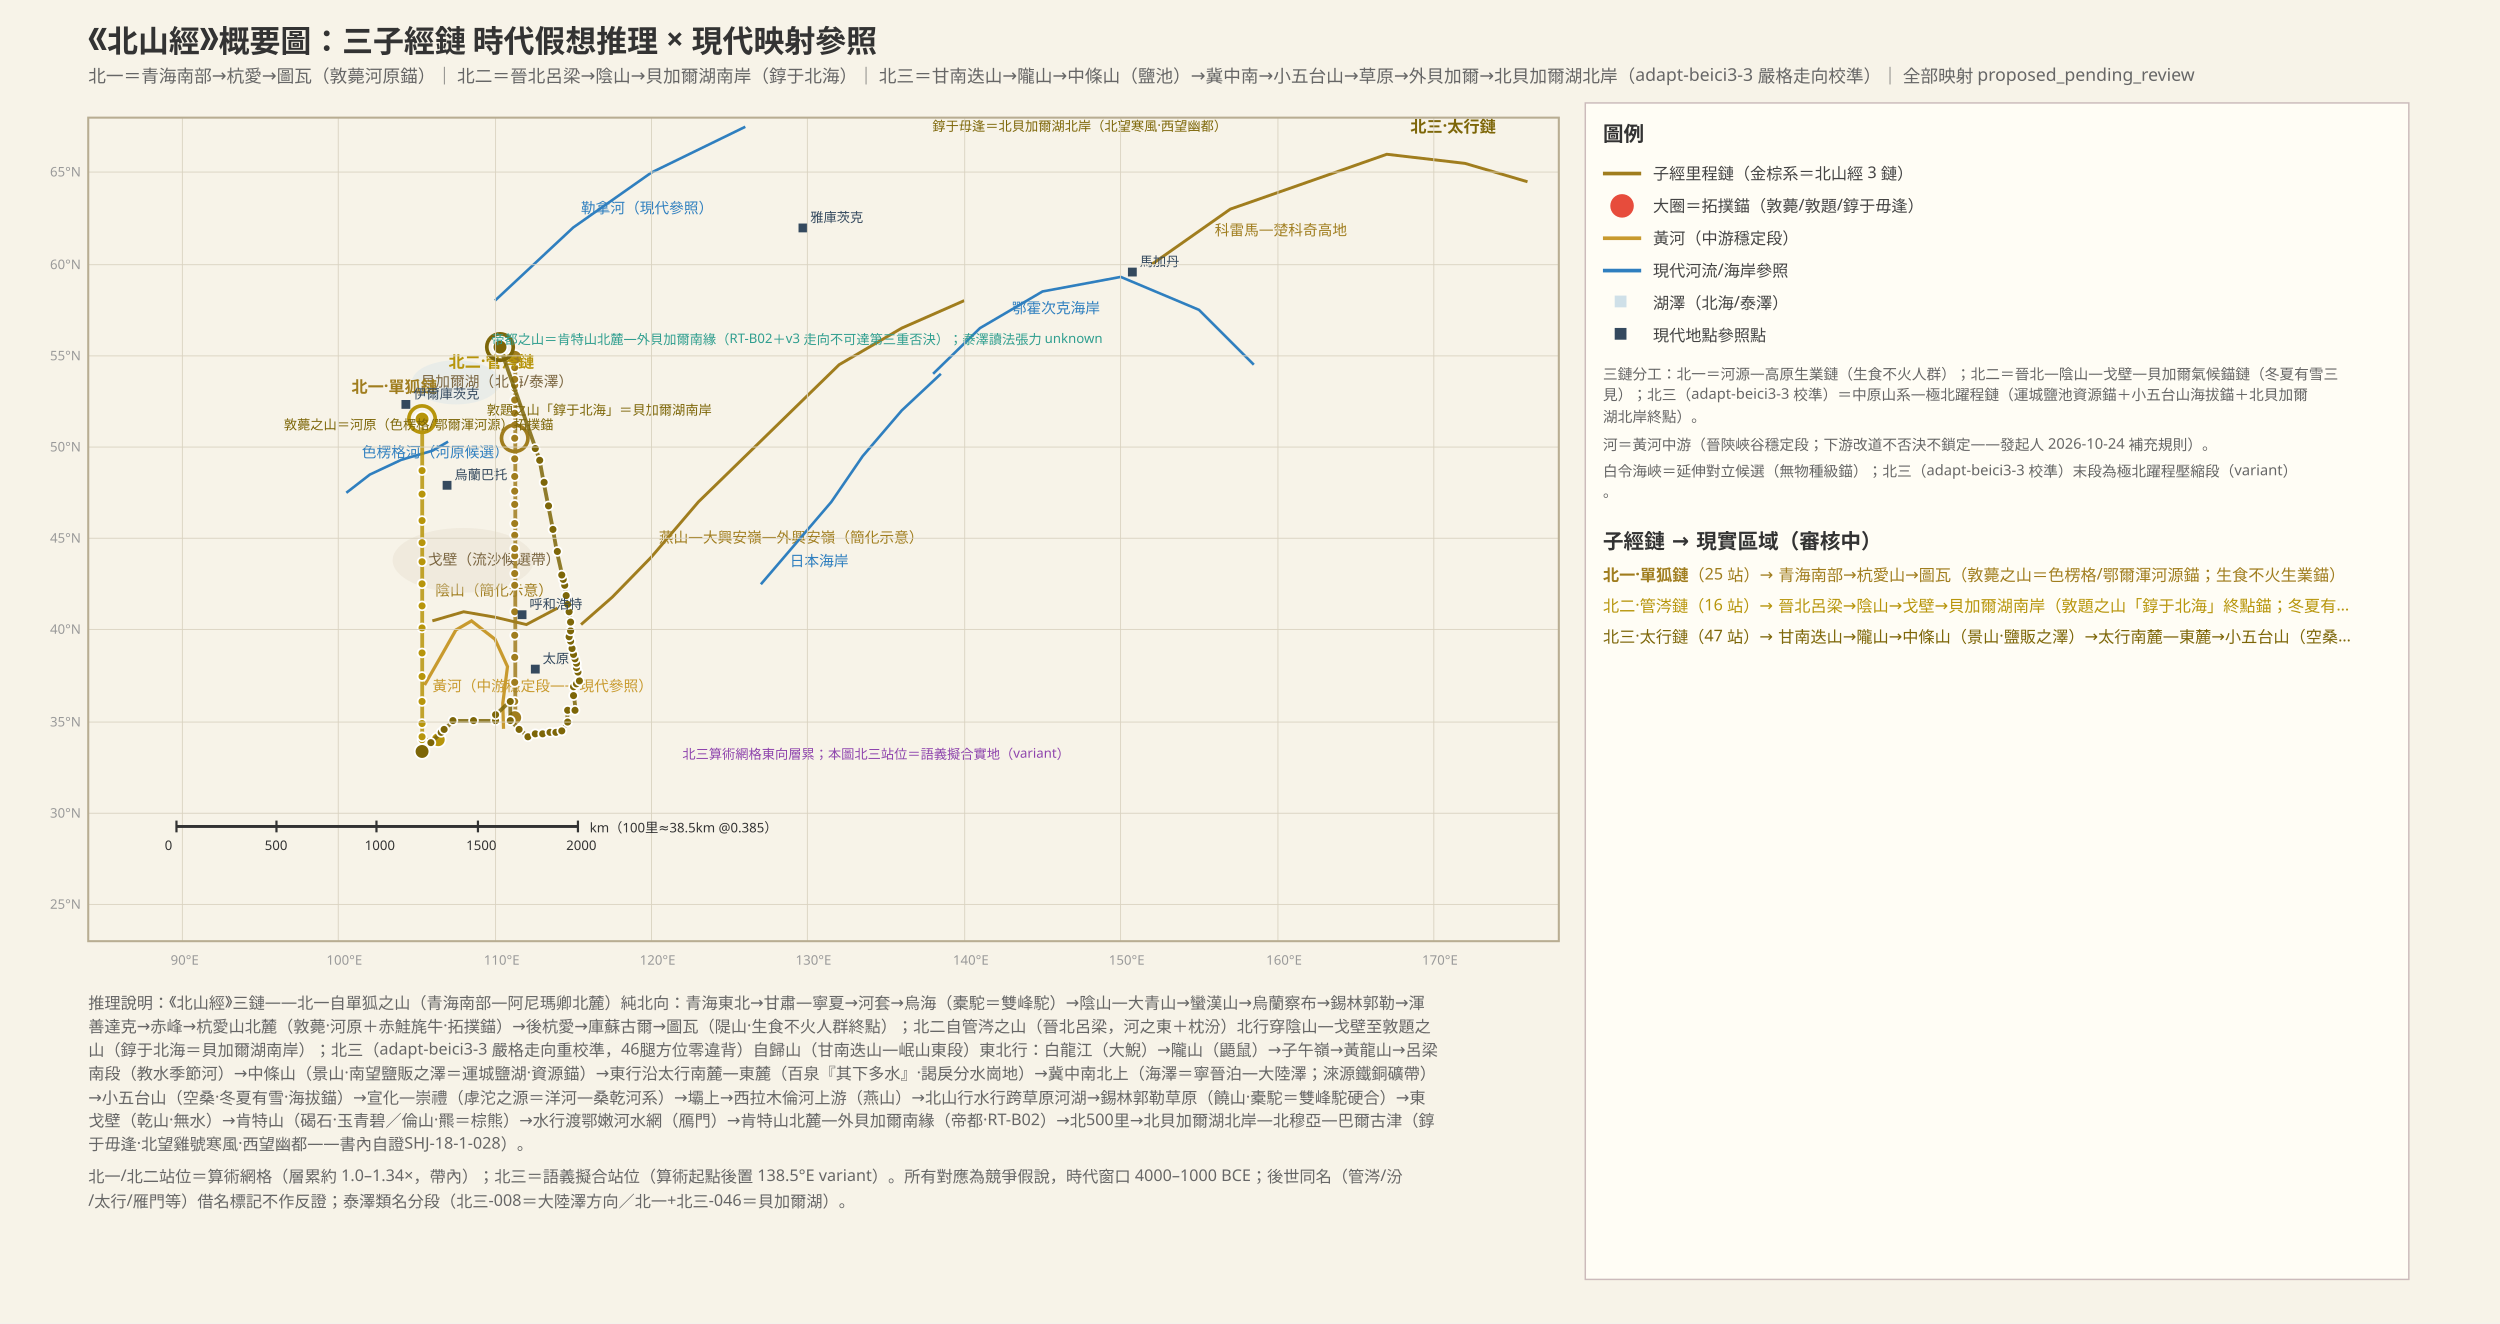
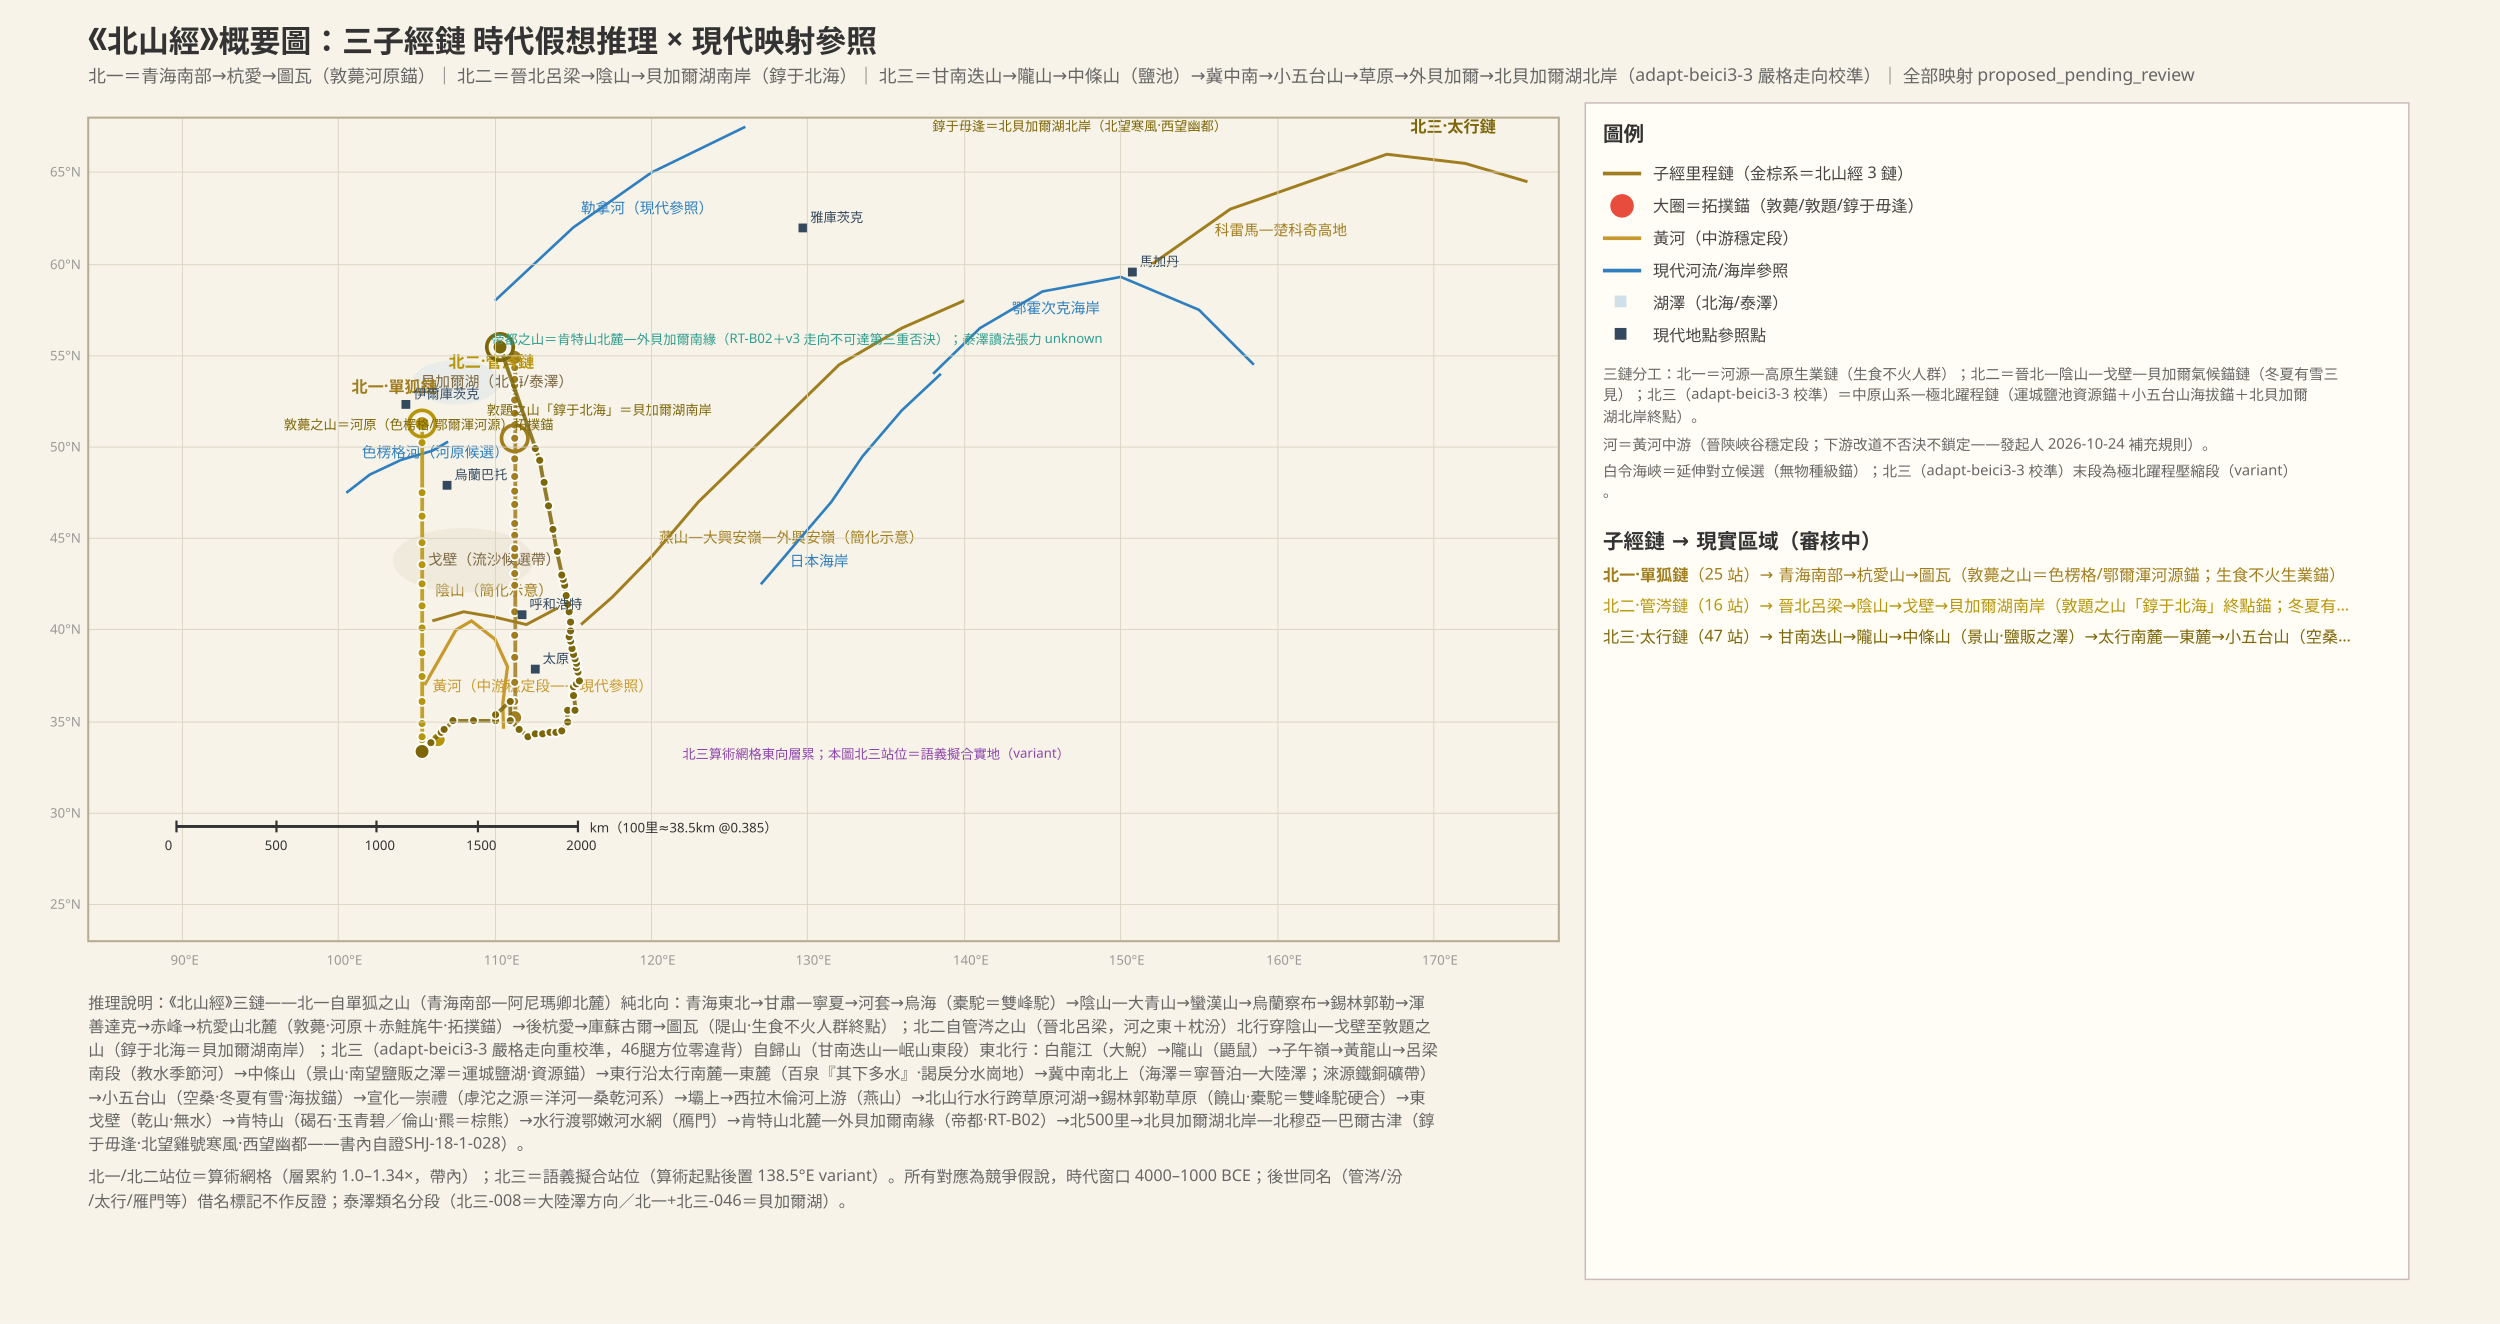
<svg xmlns="http://www.w3.org/2000/svg" width="1700" height="900" font-family="PingFang SC, Hiragino Sans GB, Microsoft YaHei, sans-serif">
  <rect width="1700" height="900" fill="#f7f3e8" />
  <clipPath id="mapclip">
    <rect x="60" y="80" width="1000" height="560" />
  </clipPath>
  <defs>
    <clipPath id="mapclip">
      <rect x="60" y="80" width="1000" height="560" />
    </clipPath>
    <pattern id="sand" width="8" height="8" patternUnits="userSpaceOnUse">
      <rect width="8" height="8" fill="#efe3c0" />
      <circle cx="2" cy="2" r="0.8" fill="#d6b96a" />
      <circle cx="6" cy="6" r="0.8" fill="#d6b96a" />
    </pattern>
  </defs>
  <text x="60" y="34" font-size="21" font-weight="bold" fill="#333">《北山經》概要圖：三子經鏈 時代假想推理 × 現代映射參照</text>
  <text x="60" y="56" font-size="12" fill="#666">北一＝青海南部→杭愛→圖瓦（敦薨河原錨）｜ 北二＝晉北呂梁→陰山→貝加爾湖南岸（錞于北海）｜ 北三＝甘南迭山→隴山→中條山（鹽池）→冀中南→小五台山→草原→外貝加爾→北貝加爾湖北岸（adapt-beici3-3 嚴格走向校準）｜ 全部映射 proposed_pending_review</text>
  <g clip-path="url(#mapclip)">
    <polyline points="288.7,465.8 299.4,447.1 310.0,428.4 320.6,422.2 336.6,434.7 345.1,453.3 341.9,478.2 342.4,495.6" fill="none" stroke="#c89a2e" stroke-width="2.2" />
    <text x="294" y="470" font-size="10" fill="#c89a2e">黃河（中游穩定段——現代參照）</text>
    <polyline points="294.0,422.2 315.3,416.0 336.6,419.7 357.9,424.7 379.1,413.5" fill="none" stroke="#a07d1e" stroke-width="2" />
    <text x="296" y="405" font-size="10" fill="#a07d1e">陰山（簡化示意）</text>
    <polyline points="395.1,424.7 416.4,406.0 443.0,378.7 474.9,341.3 506.8,310.2 538.7,279.1 570.6,248.0 613.2,223.1 655.7,204.4" fill="none" stroke="#a07d1e" stroke-width="2" />
    <text x="448" y="369" font-size="10" fill="#a07d1e">燕山—大興安嶺—外興安嶺（簡化示意）</text>
    <polyline points="235.5,335.1 251.5,322.7 272.8,312.7 294.0,306.5 304.7,300.3" fill="none" stroke="#2f7fbf" stroke-width="1.8" />
    <text x="246" y="311" font-size="10" fill="#2f7fbf">色楞格河（河原候選）</text>
    <polyline points="336.6,204.4 389.8,154.7 443.0,117.3 506.8,86.2" fill="none" stroke="#2f7fbf" stroke-width="1.8" />
    <text x="395" y="145" font-size="10" fill="#2f7fbf">勒拿河（現代參照）</text>
    <polyline points="634.5,254.2 666.4,223.1 708.9,198.2 762.1,188.3 815.3,210.7 852.6,248.0" fill="none" stroke="#2f7fbf" stroke-width="1.8" />
    <text x="688" y="213" font-size="10" fill="#2f7fbf">鄂霍次克海岸</text>
    <polyline points="517.4,397.3 538.7,372.4 565.3,341.3 586.6,310.2 613.2,279.1 639.8,254.2" fill="none" stroke="#2f7fbf" stroke-width="1.8" />
    <text x="537" y="385" font-size="10" fill="#2f7fbf">日本海岸</text>
    <polyline points="783.4,179.6 836.6,142.2 889.8,123.6 943.0,104.9 996.2,111.1 1038.7,123.6" fill="none" stroke="#a07d1e" stroke-width="2" />
    <text x="826" y="160" font-size="10" fill="#a07d1e">科雷馬—楚科奇高地</text>
    <ellipse cx="310" cy="260" rx="30" ry="15" fill="#cfe0e8" opacity="0.35" />
    <text x="286" y="263" font-size="10" fill="#7a6540">貝加爾湖（北海/泰澤）</text>
    <ellipse cx="315" cy="381" rx="48" ry="22" fill="#e2d9c8" opacity="0.35" />
    <text x="291" y="384" font-size="10" fill="#7a6540">戈壁（流沙候選帶）</text>
    <polyline points="350.4,488.2 350.4,477.4 350.4,464.4 350.4,447.1 350.4,432.1 350.4,415.6 350.4,398.3 350.4,389.6 350.4,377.5 350.4,372.8 350.4,364.2 350.4,356.4 350.4,342.6 350.4,334.0 350.4,324.0 350.4,312.0 350.4,298.0 350.4,289.4 350.4,280.9 350.4,272.1 350.4,264.4 350.4,262.2 350.4,258.0 350.4,250.1 350.4,242.8" fill="none" stroke="#a07d1e" stroke-width="2.6" opacity="0.85" />
    <circle cx="350" cy="488" r="5" fill="#a07d1e" stroke="#fff" stroke-width="1.2" />
    <circle cx="350" cy="477" r="3" fill="#a07d1e" stroke="#fff" stroke-width="1.2" />
    <circle cx="350" cy="464" r="3" fill="#a07d1e" stroke="#fff" stroke-width="1.2" />
    <circle cx="350" cy="447" r="3" fill="#a07d1e" stroke="#fff" stroke-width="1.2" />
    <circle cx="350" cy="432" r="3" fill="#a07d1e" stroke="#fff" stroke-width="1.2" />
    <circle cx="350" cy="416" r="3" fill="#a07d1e" stroke="#fff" stroke-width="1.2" />
    <circle cx="350" cy="398" r="3" fill="#a07d1e" stroke="#fff" stroke-width="1.2" />
    <circle cx="350" cy="390" r="3" fill="#a07d1e" stroke="#fff" stroke-width="1.2" />
    <circle cx="350" cy="378" r="3" fill="#a07d1e" stroke="#fff" stroke-width="1.2" />
    <circle cx="350" cy="373" r="3" fill="#a07d1e" stroke="#fff" stroke-width="1.2" />
    <circle cx="350" cy="364" r="3" fill="#a07d1e" stroke="#fff" stroke-width="1.2" />
    <circle cx="350" cy="356" r="3" fill="#a07d1e" stroke="#fff" stroke-width="1.2" />
    <circle cx="350" cy="343" r="3" fill="#a07d1e" stroke="#fff" stroke-width="1.2" />
    <circle cx="350" cy="334" r="3" fill="#a07d1e" stroke="#fff" stroke-width="1.2" />
    <circle cx="350" cy="324" r="3" fill="#a07d1e" stroke="#fff" stroke-width="1.2" />
    <circle cx="350" cy="312" r="3" fill="#a07d1e" stroke="#fff" stroke-width="1.2" />
    <circle cx="350" cy="298" r="3" fill="#a07d1e" stroke="#fff" stroke-width="1.2" />
    <circle cx="350" cy="289" r="3" fill="#a07d1e" stroke="#fff" stroke-width="1.2" />
    <circle cx="350" cy="281" r="3" fill="#a07d1e" stroke="#fff" stroke-width="1.2" />
    <circle cx="350" cy="272" r="3" fill="#a07d1e" stroke="#fff" stroke-width="1.2" />
    <circle cx="350" cy="264" r="3" fill="#a07d1e" stroke="#fff" stroke-width="1.2" />
    <circle cx="350" cy="262" r="3" fill="#a07d1e" stroke="#fff" stroke-width="1.2" />
    <circle cx="350" cy="258" r="3" fill="#a07d1e" stroke="#fff" stroke-width="1.2" />
    <circle cx="350" cy="250" r="3" fill="#a07d1e" stroke="#fff" stroke-width="1.2" />
    <circle cx="350" cy="243" r="5" fill="#a07d1e" stroke="#fff" stroke-width="1.2" />
    <circle cx="350" cy="298" r="9" fill="none" stroke="#a07d1e" stroke-width="2.5" />
    <text x="239" y="267" font-size="11" font-weight="bold" fill="#a07d1e">北一·單狐鏈</text>
-     <polyline points="298.2,503.1 287.1,503.1 287.1,501.0 287.1,492.3 287.1,477.2 287.1,459.9 287.1,443.5 287.1,427.1 287.1,411.9 287.1,396.8 287.1,381.7 287.1,368.7 287.1,353.7 287.1,336.4 287.1,319.9 287.1,285.3" fill="none" stroke="#b7950b" stroke-width="2.6" opacity="0.85" />
+     <polyline points="298.2,503.1 287.1,503.1 287.1,501.0 287.1,492.3 287.1,477.2 287.1,459.9 287.1,443.5 287.1,427.1 287.1,411.9 287.1,396.8 287.1,383.9 287.1,368.7 287.1,351.4 287.1,335.1 287.1,300.5 287.1,287.6" fill="none" stroke="#b7950b" stroke-width="2.6" opacity="0.85" />
    <circle cx="298" cy="503" r="5" fill="#b7950b" stroke="#fff" stroke-width="1.2" />
    <circle cx="287" cy="503" r="3" fill="#b7950b" stroke="#fff" stroke-width="1.2" />
    <circle cx="287" cy="501" r="3" fill="#b7950b" stroke="#fff" stroke-width="1.2" />
    <circle cx="287" cy="492" r="3" fill="#b7950b" stroke="#fff" stroke-width="1.2" />
    <circle cx="287" cy="477" r="3" fill="#b7950b" stroke="#fff" stroke-width="1.2" />
    <circle cx="287" cy="460" r="3" fill="#b7950b" stroke="#fff" stroke-width="1.2" />
    <circle cx="287" cy="444" r="3" fill="#b7950b" stroke="#fff" stroke-width="1.2" />
    <circle cx="287" cy="427" r="3" fill="#b7950b" stroke="#fff" stroke-width="1.2" />
    <circle cx="287" cy="412" r="3" fill="#b7950b" stroke="#fff" stroke-width="1.2" />
    <circle cx="287" cy="397" r="3" fill="#b7950b" stroke="#fff" stroke-width="1.2" />
-     <circle cx="287" cy="382" r="3" fill="#b7950b" stroke="#fff" stroke-width="1.2" />
+     <circle cx="287" cy="384" r="3" fill="#b7950b" stroke="#fff" stroke-width="1.2" />
    <circle cx="287" cy="369" r="3" fill="#b7950b" stroke="#fff" stroke-width="1.2" />
-     <circle cx="287" cy="354" r="3" fill="#b7950b" stroke="#fff" stroke-width="1.2" />
-     <circle cx="287" cy="336" r="3" fill="#b7950b" stroke="#fff" stroke-width="1.2" />
-     <circle cx="287" cy="320" r="3" fill="#b7950b" stroke="#fff" stroke-width="1.2" />
-     <circle cx="287" cy="285" r="5" fill="#b7950b" stroke="#fff" stroke-width="1.2" />
-     <circle cx="287" cy="285" r="9" fill="none" stroke="#b7950b" stroke-width="2.5" />
+     <circle cx="287" cy="351" r="3" fill="#b7950b" stroke="#fff" stroke-width="1.2" />
+     <circle cx="287" cy="335" r="3" fill="#b7950b" stroke="#fff" stroke-width="1.2" />
+     <circle cx="287" cy="301" r="3" fill="#b7950b" stroke="#fff" stroke-width="1.2" />
+     <circle cx="287" cy="288" r="5" fill="#b7950b" stroke="#fff" stroke-width="1.2" />
+     <circle cx="287" cy="288" r="9" fill="none" stroke="#b7950b" stroke-width="2.5" />
    <text x="305" y="250" font-size="11" font-weight="bold" fill="#b7950b">北二·管涔鏈</text>
    <polyline points="287.0,510.7 293.4,504.6 299.7,498.4 301.9,496.3 308.3,490.2 321.8,490.2 337.4,490.2 337.4,485.8 347.0,476.7 347.0,489.7 352.6,495.6 358.9,500.6 363.7,499.4 368.5,498.8 373.8,498.1 377.6,497.5 382.3,496.9 385.5,491.3 386.1,483.2 391.4,482.6 390.3,473.2 389.8,467.0 391.9,465.2 394.0,462.7 393.0,457.1 392.4,454.0 391.9,450.8 390.9,447.7 389.8,444.6 388.7,440.9 387.7,435.9 387.1,432.8 388.2,429.1 387.7,422.8 387.1,416.0 386.1,411.0 385.0,404.8 383.9,398.0 382.9,394.2 382.3,391.1 378.6,374.9 376.0,360.0 372.8,343.8 369.6,327.6 366.9,312.7 364.3,305.2 339.8,235.6" fill="none" stroke="#7d6608" stroke-width="2.6" opacity="0.85" />
    <circle cx="287" cy="511" r="5" fill="#7d6608" stroke="#fff" stroke-width="1.2" />
    <circle cx="293" cy="505" r="3" fill="#7d6608" stroke="#fff" stroke-width="1.2" />
    <circle cx="300" cy="498" r="3" fill="#7d6608" stroke="#fff" stroke-width="1.2" />
    <circle cx="302" cy="496" r="3" fill="#7d6608" stroke="#fff" stroke-width="1.2" />
    <circle cx="308" cy="490" r="3" fill="#7d6608" stroke="#fff" stroke-width="1.2" />
    <circle cx="322" cy="490" r="3" fill="#7d6608" stroke="#fff" stroke-width="1.2" />
    <circle cx="337" cy="490" r="3" fill="#7d6608" stroke="#fff" stroke-width="1.2" />
    <circle cx="337" cy="486" r="3" fill="#7d6608" stroke="#fff" stroke-width="1.2" />
    <circle cx="347" cy="477" r="3" fill="#7d6608" stroke="#fff" stroke-width="1.2" />
    <circle cx="347" cy="490" r="3" fill="#7d6608" stroke="#fff" stroke-width="1.2" />
    <circle cx="353" cy="496" r="3" fill="#7d6608" stroke="#fff" stroke-width="1.2" />
    <circle cx="359" cy="501" r="3" fill="#7d6608" stroke="#fff" stroke-width="1.2" />
    <circle cx="364" cy="499" r="3" fill="#7d6608" stroke="#fff" stroke-width="1.2" />
    <circle cx="369" cy="499" r="3" fill="#7d6608" stroke="#fff" stroke-width="1.2" />
    <circle cx="374" cy="498" r="3" fill="#7d6608" stroke="#fff" stroke-width="1.2" />
    <circle cx="378" cy="498" r="3" fill="#7d6608" stroke="#fff" stroke-width="1.2" />
    <circle cx="382" cy="497" r="3" fill="#7d6608" stroke="#fff" stroke-width="1.2" />
    <circle cx="386" cy="491" r="3" fill="#7d6608" stroke="#fff" stroke-width="1.2" />
    <circle cx="386" cy="483" r="3" fill="#7d6608" stroke="#fff" stroke-width="1.2" />
    <circle cx="391" cy="483" r="3" fill="#7d6608" stroke="#fff" stroke-width="1.2" />
    <circle cx="390" cy="473" r="3" fill="#7d6608" stroke="#fff" stroke-width="1.2" />
    <circle cx="390" cy="467" r="3" fill="#7d6608" stroke="#fff" stroke-width="1.2" />
    <circle cx="392" cy="465" r="3" fill="#7d6608" stroke="#fff" stroke-width="1.2" />
    <circle cx="394" cy="463" r="3" fill="#7d6608" stroke="#fff" stroke-width="1.2" />
    <circle cx="393" cy="457" r="3" fill="#7d6608" stroke="#fff" stroke-width="1.2" />
    <circle cx="392" cy="454" r="3" fill="#7d6608" stroke="#fff" stroke-width="1.2" />
    <circle cx="392" cy="451" r="3" fill="#7d6608" stroke="#fff" stroke-width="1.2" />
    <circle cx="391" cy="448" r="3" fill="#7d6608" stroke="#fff" stroke-width="1.2" />
    <circle cx="390" cy="445" r="3" fill="#7d6608" stroke="#fff" stroke-width="1.2" />
    <circle cx="389" cy="441" r="3" fill="#7d6608" stroke="#fff" stroke-width="1.2" />
    <circle cx="388" cy="436" r="3" fill="#7d6608" stroke="#fff" stroke-width="1.2" />
    <circle cx="387" cy="433" r="3" fill="#7d6608" stroke="#fff" stroke-width="1.2" />
    <circle cx="388" cy="429" r="3" fill="#7d6608" stroke="#fff" stroke-width="1.2" />
    <circle cx="388" cy="423" r="3" fill="#7d6608" stroke="#fff" stroke-width="1.2" />
    <circle cx="387" cy="416" r="3" fill="#7d6608" stroke="#fff" stroke-width="1.2" />
    <circle cx="386" cy="411" r="3" fill="#7d6608" stroke="#fff" stroke-width="1.2" />
    <circle cx="385" cy="405" r="3" fill="#7d6608" stroke="#fff" stroke-width="1.2" />
    <circle cx="384" cy="398" r="3" fill="#7d6608" stroke="#fff" stroke-width="1.2" />
    <circle cx="383" cy="394" r="3" fill="#7d6608" stroke="#fff" stroke-width="1.2" />
    <circle cx="382" cy="391" r="3" fill="#7d6608" stroke="#fff" stroke-width="1.2" />
    <circle cx="379" cy="375" r="3" fill="#7d6608" stroke="#fff" stroke-width="1.2" />
    <circle cx="376" cy="360" r="3" fill="#7d6608" stroke="#fff" stroke-width="1.2" />
    <circle cx="373" cy="344" r="3" fill="#7d6608" stroke="#fff" stroke-width="1.2" />
    <circle cx="370" cy="328" r="3" fill="#7d6608" stroke="#fff" stroke-width="1.2" />
    <circle cx="367" cy="313" r="3" fill="#7d6608" stroke="#fff" stroke-width="1.2" />
    <circle cx="364" cy="305" r="3" fill="#7d6608" stroke="#fff" stroke-width="1.2" />
    <circle cx="340" cy="236" r="5" fill="#7d6608" stroke="#fff" stroke-width="1.2" />
    <circle cx="340" cy="236" r="9" fill="none" stroke="#7d6608" stroke-width="2.5" />
    <text x="959" y="90" font-size="11" font-weight="bold" fill="#7d6608">北三·太行鏈</text>
    <text x="193" y="292" font-size="9" fill="#7d6608">敦薨之山＝河原（色楞格/鄂爾渾河源）拓撲錨</text>
    <text x="331" y="282" font-size="9" fill="#7d6608">敦題之山「錞于北海」＝貝加爾湖南岸</text>
    <text x="334" y="234" font-size="9" fill="#2f9e8f">帝都之山＝肯特山北麓—外貝加爾南緣（RT-B02＋v3 走向不可達第三重否決）；泰澤讀法張力 unknown</text>
    <text x="634" y="89" font-size="9" fill="#7d6608">錞于毋逢＝北貝加爾湖北岸（北望寒風·西望幽都）</text>
    <text x="464" y="516" font-size="9" fill="#8e44ad">北三算術網格東向層累；本圖北三站位＝語義擬合實地（variant）</text>
    <rect x="361" y="452" width="6" height="6" fill="#34495e" />
    <text x="369" y="451" font-size="9" fill="#34495e">太原</text>
    <rect x="352" y="415" width="6" height="6" fill="#34495e" />
    <text x="360" y="414" font-size="9" fill="#34495e">呼和浩特</text>
    <rect x="301" y="327" width="6" height="6" fill="#34495e" />
    <text x="309" y="326" font-size="9" fill="#34495e">烏蘭巴托</text>
    <rect x="273" y="272" width="6" height="6" fill="#34495e" />
    <text x="281" y="271" font-size="9" fill="#34495e">伊爾庫茨克</text>
    <rect x="543" y="152" width="6" height="6" fill="#34495e" />
    <text x="551" y="151" font-size="9" fill="#34495e">雅庫茨克</text>
    <rect x="767" y="182" width="6" height="6" fill="#34495e" />
    <text x="775" y="181" font-size="9" fill="#34495e">馬加丹</text>
  </g>
  <line x1="124" y1="640" x2="124" y2="80" stroke="#d9d2c0" stroke-width="0.6" />
  <text x="116" y="656" font-size="9" fill="#999">90°E</text>
  <line x1="230" y1="640" x2="230" y2="80" stroke="#d9d2c0" stroke-width="0.6" />
  <text x="222" y="656" font-size="9" fill="#999">100°E</text>
  <line x1="337" y1="640" x2="337" y2="80" stroke="#d9d2c0" stroke-width="0.6" />
  <text x="329" y="656" font-size="9" fill="#999">110°E</text>
  <line x1="443" y1="640" x2="443" y2="80" stroke="#d9d2c0" stroke-width="0.6" />
  <text x="435" y="656" font-size="9" fill="#999">120°E</text>
  <line x1="549" y1="640" x2="549" y2="80" stroke="#d9d2c0" stroke-width="0.6" />
  <text x="541" y="656" font-size="9" fill="#999">130°E</text>
  <line x1="656" y1="640" x2="656" y2="80" stroke="#d9d2c0" stroke-width="0.6" />
  <text x="648" y="656" font-size="9" fill="#999">140°E</text>
  <line x1="762" y1="640" x2="762" y2="80" stroke="#d9d2c0" stroke-width="0.6" />
  <text x="754" y="656" font-size="9" fill="#999">150°E</text>
  <line x1="869" y1="640" x2="869" y2="80" stroke="#d9d2c0" stroke-width="0.6" />
  <text x="861" y="656" font-size="9" fill="#999">160°E</text>
  <line x1="975" y1="640" x2="975" y2="80" stroke="#d9d2c0" stroke-width="0.6" />
  <text x="967" y="656" font-size="9" fill="#999">170°E</text>
  <line x1="60" y1="615" x2="1060" y2="615" stroke="#d9d2c0" stroke-width="0.6" />
  <text x="34" y="618" font-size="9" fill="#999">25°N</text>
  <line x1="60" y1="553" x2="1060" y2="553" stroke="#d9d2c0" stroke-width="0.6" />
  <text x="34" y="556" font-size="9" fill="#999">30°N</text>
  <line x1="60" y1="491" x2="1060" y2="491" stroke="#d9d2c0" stroke-width="0.6" />
  <text x="34" y="494" font-size="9" fill="#999">35°N</text>
  <line x1="60" y1="428" x2="1060" y2="428" stroke="#d9d2c0" stroke-width="0.6" />
  <text x="34" y="431" font-size="9" fill="#999">40°N</text>
  <line x1="60" y1="366" x2="1060" y2="366" stroke="#d9d2c0" stroke-width="0.6" />
  <text x="34" y="369" font-size="9" fill="#999">45°N</text>
  <line x1="60" y1="304" x2="1060" y2="304" stroke="#d9d2c0" stroke-width="0.6" />
  <text x="34" y="307" font-size="9" fill="#999">50°N</text>
  <line x1="60" y1="242" x2="1060" y2="242" stroke="#d9d2c0" stroke-width="0.6" />
  <text x="34" y="245" font-size="9" fill="#999">55°N</text>
  <line x1="60" y1="180" x2="1060" y2="180" stroke="#d9d2c0" stroke-width="0.6" />
  <text x="34" y="183" font-size="9" fill="#999">60°N</text>
  <line x1="60" y1="117" x2="1060" y2="117" stroke="#d9d2c0" stroke-width="0.6" />
  <text x="34" y="120" font-size="9" fill="#999">65°N</text>
  <rect x="60" y="80" width="1000" height="560" fill="none" stroke="#b8ad92" stroke-width="1.4" />
  <line x1="120" y1="562" x2="393" y2="562" stroke="#333" stroke-width="2" />
  <line x1="120" y1="558" x2="120" y2="566" stroke="#333" stroke-width="1.5" />
  <text x="112" y="578" font-size="9" fill="#333">0</text>
  <line x1="188" y1="558" x2="188" y2="566" stroke="#333" stroke-width="1.5" />
  <text x="180" y="578" font-size="9" fill="#333">500</text>
  <line x1="256" y1="558" x2="256" y2="566" stroke="#333" stroke-width="1.5" />
  <text x="248" y="578" font-size="9" fill="#333">1000</text>
  <line x1="325" y1="558" x2="325" y2="566" stroke="#333" stroke-width="1.5" />
  <text x="317" y="578" font-size="9" fill="#333">1500</text>
  <line x1="393" y1="558" x2="393" y2="566" stroke="#333" stroke-width="1.5" />
  <text x="385" y="578" font-size="9" fill="#333">2000</text>
  <text x="401" y="566" font-size="9" fill="#333">km（100里≈38.5km @0.385）</text>
  <rect x="1078" y="70" width="560" height="800" fill="#fffdf5" stroke="#cbb" />
  <text x="1090" y="96" font-size="14" font-weight="bold" fill="#333">圖例</text>
  <line x1="1090" y1="118" x2="1116" y2="118" stroke="#a07d1e" stroke-width="2.5" />
  <text x="1124" y="122" font-size="11" fill="#444">子經里程鏈（金棕系＝北山經 3 鏈）</text>
  <circle cx="1103" cy="140" r="8" fill="#e74c3c" />
  <text x="1124" y="144" font-size="11" fill="#444">大圈＝拓撲錨（敦薨/敦題/錞于毋逢）</text>
  <line x1="1090" y1="162" x2="1116" y2="162" stroke="#c89a2e" stroke-width="2.5" />
  <text x="1124" y="166" font-size="11" fill="#444">黃河（中游穩定段）</text>
  <line x1="1090" y1="184" x2="1116" y2="184" stroke="#2f7fbf" stroke-width="2.5" />
  <text x="1124" y="188" font-size="11" fill="#444">現代河流/海岸參照</text>
  <rect x="1098" y="201" width="8" height="8" fill="#cfe0e8" />
  <text x="1124" y="210" font-size="11" fill="#444">湖澤（北海/泰澤）</text>
  <rect x="1098" y="223" width="8" height="8" fill="#34495e" />
  <text x="1124" y="232" font-size="11" fill="#444">現代地點參照點</text>
  <text x="1090" y="258" font-size="10" fill="#666">三鏈分工：北一＝河源—高原生業鏈（生食不火人群）；北二＝晉北—陰山—戈壁—貝加爾氣候錨鏈（冬夏有雪三</text>
  <text x="1090" y="272" font-size="10" fill="#666">見）；北三（adapt-beici3-3 校準）＝中原山系—極北躍程鏈（運城鹽池資源錨＋小五台山海拔錨＋北貝加爾</text>
  <text x="1090" y="287" font-size="10" fill="#666">湖北岸終點）。</text>
  <text x="1090" y="306" font-size="10" fill="#666">河＝黃河中游（晉陝峽谷穩定段；下游改道不否決不鎖定——發起人 2026-10-24 補充規則）。</text>
  <text x="1090" y="324" font-size="10" fill="#666">白令海峽＝延伸對立候選（無物種級錨）；北三（adapt-beici3-3 校準）末段為極北躍程壓縮段（variant）</text>
  <text x="1090" y="338" font-size="10" fill="#666">。</text>
  <text x="1090" y="373.0" font-size="14" font-weight="bold" fill="#333">子經鏈 → 現實區域（審核中）</text>
  <text x="1090" y="395" font-size="11" fill="#a07d1e">
    <tspan font-weight="bold">北一·單狐鏈</tspan>（25 站）→ 青海南部→杭愛山→圖瓦（敦薨之山＝色楞格/鄂爾渾河源錨；生食不火生業錨）</text>
  <text x="1090" y="416" font-size="11" fill="#b7950b">北二·管涔鏈（16 站）→ 晉北呂梁→陰山→戈壁→貝加爾湖南岸（敦題之山「錞于北海」終點錨；冬夏有…</text>
  <text x="1090" y="437" font-size="11" fill="#7d6608">北三·太行鏈（47 站）→ 甘南迭山→隴山→中條山（景山·鹽販之澤）→太行南麓—東麓→小五台山（空桑…</text>
  <text x="60" y="686" font-size="11" fill="#666">推理說明：《北山經》三鏈——北一自單狐之山（青海南部—阿尼瑪卿北麓）純北向：青海東北→甘肅—寧夏→河套→烏海（橐駝＝雙峰駝）→陰山—大青山→蠻漢山→烏蘭察布→錫林郭勒→渾</text>
  <text x="60" y="702" font-size="11" fill="#666">善達克→赤峰→杭愛山北麓（敦薨·河原＋赤鮭旄牛·拓撲錨）→後杭愛→庫蘇古爾→圖瓦（隄山·生食不火人群終點）；北二自管涔之山（晉北呂梁，河之東＋枕汾）北行穿陰山—戈壁至敦題之</text>
  <text x="60" y="718" font-size="11" fill="#666">山（錞于北海＝貝加爾湖南岸）；北三（adapt-beici3-3 嚴格走向重校準，46腿方位零違背）自歸山（甘南迭山—岷山東段）東北行：白龍江（大鯢）→隴山（鼯鼠）→子午嶺→黃龍山→呂梁</text>
  <text x="60" y="734" font-size="11" fill="#666">南段（教水季節河）→中條山（景山·南望鹽販之澤＝運城鹽湖·資源錨）→東行沿太行南麓—東麓（百泉『其下多水』·謁戾分水崗地）→冀中南北上（海澤＝寧晉泊—大陸澤；淶源鐵銅礦帶）</text>
  <text x="60" y="750" font-size="11" fill="#666">→小五台山（空桑·冬夏有雪·海拔錨）→宣化—崇禮（虖沱之源＝洋河—桑乾河系）→壩上→西拉木倫河上游（燕山）→北山行水行跨草原河湖→錫林郭勒草原（饒山·橐駝＝雙峰駝硬合）→東</text>
  <text x="60" y="766" font-size="11" fill="#666">戈壁（乾山·無水）→肯特山（碣石·玉青碧／倫山·羆＝棕熊）→水行渡鄂嫩河水網（鴈門）→肯特山北麓—外貝加爾南緣（帝都·RT-B02）→北500里→北貝加爾湖北岸—北穆亞—巴爾古津（錞</text>
  <text x="60" y="782" font-size="11" fill="#666">于毋逢·北望雞號寒風·西望幽都——書內自證SHJ-18-1-028）。</text>
  <text x="60" y="804" font-size="11" fill="#666">北一/北二站位＝算術網格（層累約 1.0–1.34×，帶內）；北三＝語義擬合站位（算術起點後置 138.5°E variant）。所有對應為競爭假說，時代窗口 4000–1000 BCE；後世同名（管涔/汾</text>
  <text x="60" y="820" font-size="11" fill="#666">/太行/雁門等）借名標記不作反證；泰澤類名分段（北三-008＝大陸澤方向／北一+北三-046＝貝加爾湖）。</text>
</svg>
